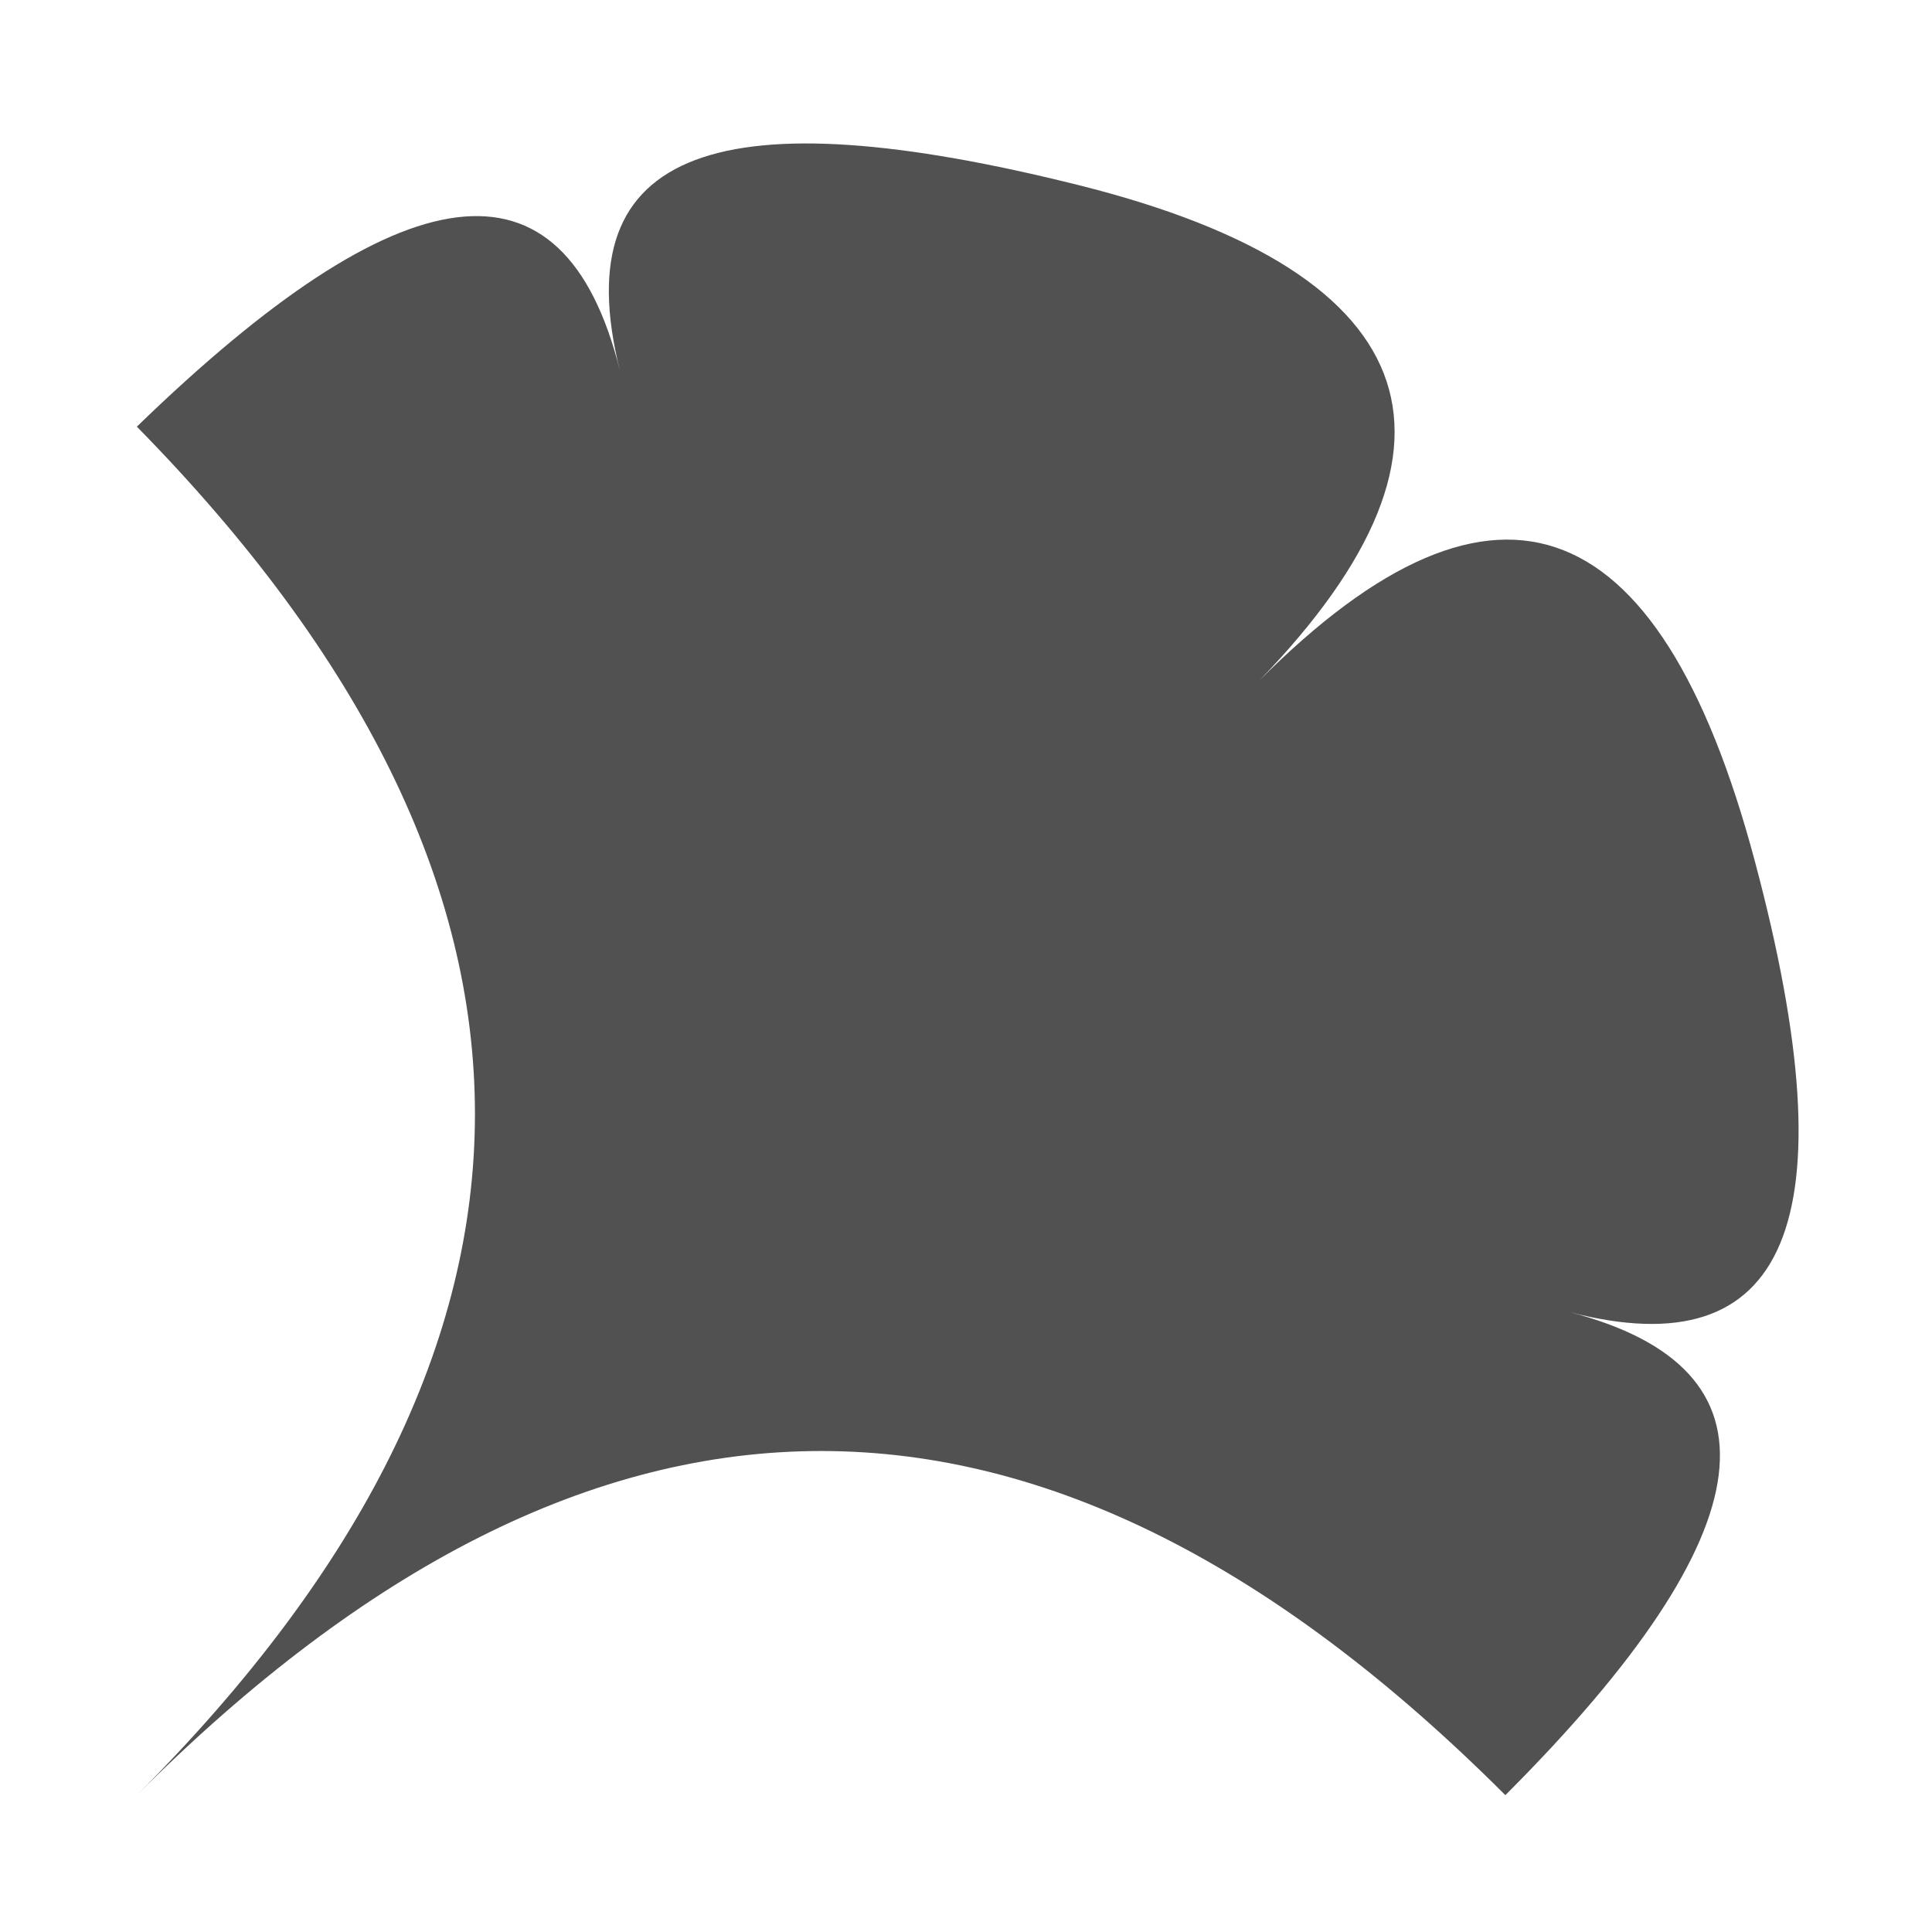
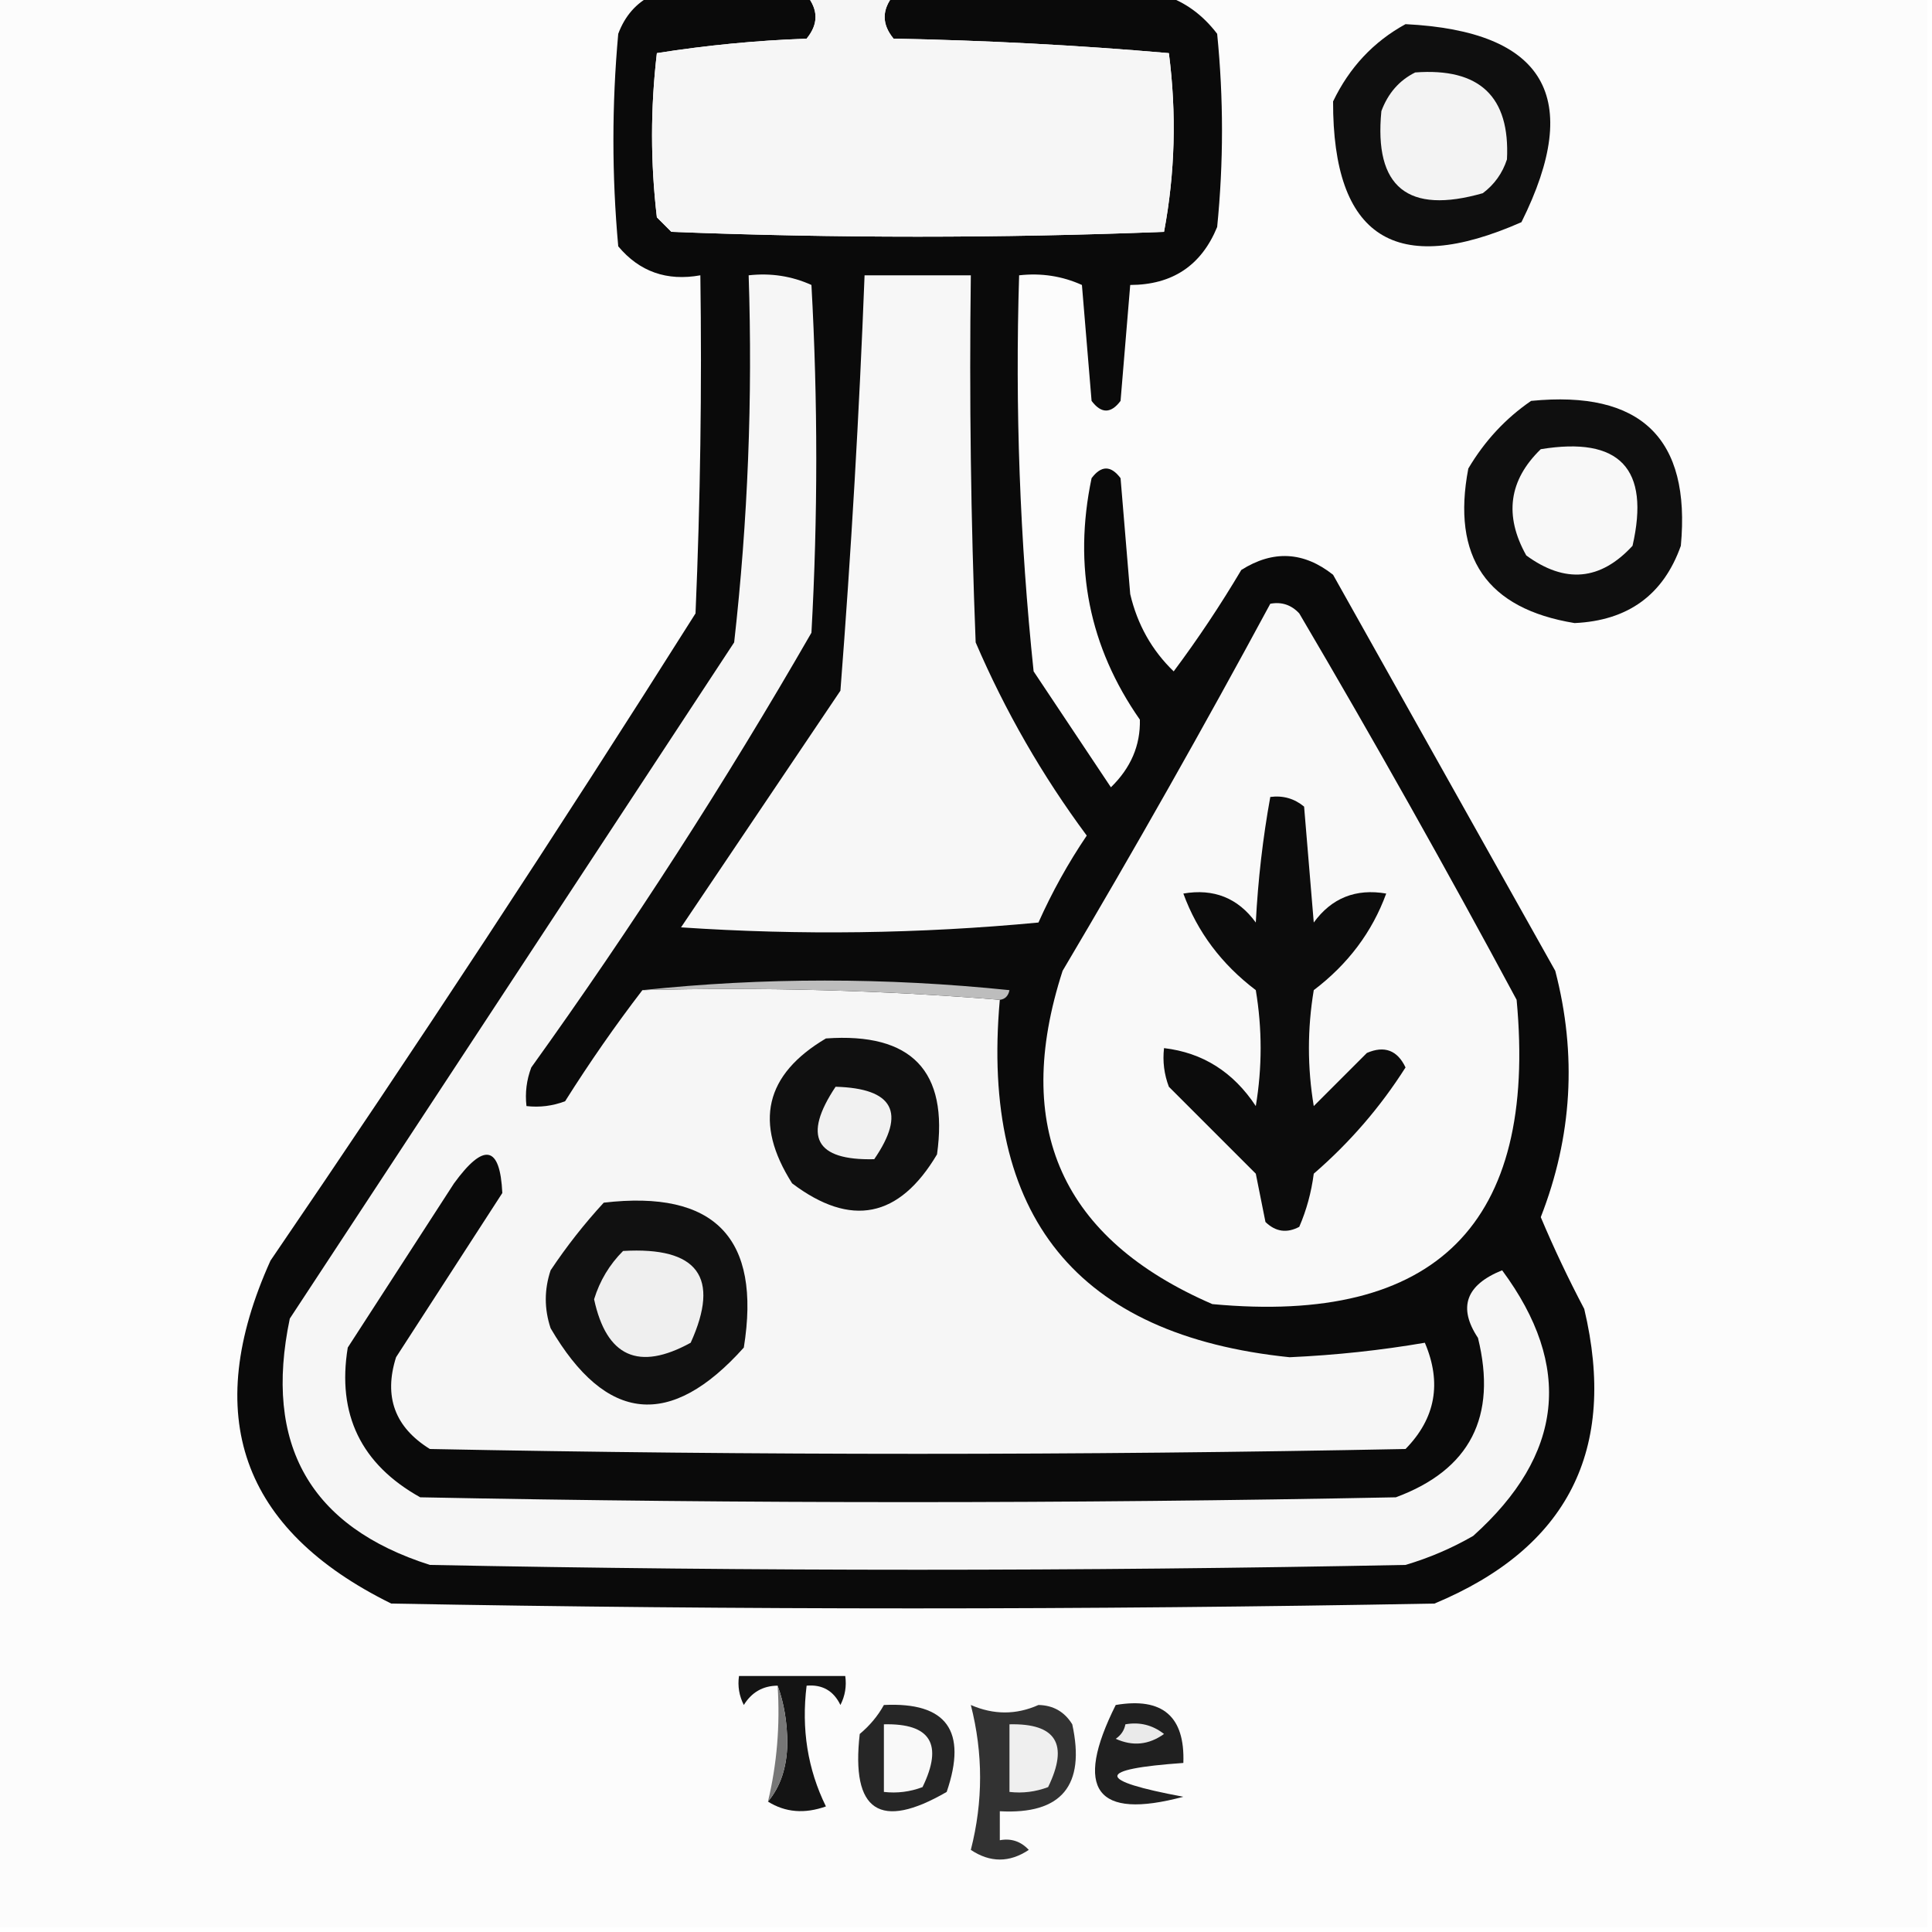
- <svg xmlns="http://www.w3.org/2000/svg" version="1.1" x="0px" y="0px" width="24px" height="24px" viewBox="0 0 24 24">
-   <style type="text/css">
- 	.st0{fill:#515151;}
- </style>
-   <path class="st0" d="M1.7,22.3c5.7-5.7,11.3-5.7,17,0c3.3-3.3,3.5-5.3,0.8-6c2.7,0.7,3.5-1.1,2.3-5.6s-3.3-5.2-6.3-2.1  c3-3,2.3-5.2-2.1-6.3S7,1.8,7.7,4.6C7,1.8,5,2.1,1.7,5.3C7.3,11,7.3,16.7,1.7,22.3" />
+ <svg xmlns="http://www.w3.org/2000/svg" version="1.1" width="200px" height="200px" style="shape-rendering:geometricPrecision; text-rendering:geometricPrecision; image-rendering:optimizeQuality; fill-rule:evenodd; clip-rule:evenodd">
+   <g>
+     <path style="opacity:1" fill="#fcfcfc" d="M -0.5,-0.5 C 22.167,-0.5 44.833,-0.5 67.5,-0.5C 65.856,0.316 64.69,1.65 64,3.5C 63.333,10.833 63.333,18.167 64,25.5C 66.196,28.125 69.029,29.125 72.5,28.5C 72.666,40.171 72.5,51.838 72,63.5C 57.727,86.104 43.06,108.437 28,130.5C 20.782,146.502 24.949,158.335 40.5,166C 76.5,166.667 112.5,166.667 148.5,166C 162.295,160.244 167.461,150.078 164,135.5C 162.341,132.351 160.841,129.184 159.5,126C 162.757,117.66 163.257,109.16 161,100.5C 153.333,86.833 145.667,73.167 138,59.5C 134.957,57.092 131.791,56.925 128.5,59C 126.329,62.659 123.996,66.159 121.5,69.5C 119.242,67.323 117.742,64.656 117,61.5C 116.667,57.5 116.333,53.5 116,49.5C 115,48.167 114,48.167 113,49.5C 111.081,58.644 112.748,66.977 118,74.5C 118.062,77.162 117.062,79.495 115,81.5C 112.333,77.5 109.667,73.5 107,69.5C 105.573,55.893 105.073,42.226 105.5,28.5C 107.792,28.244 109.959,28.577 112,29.5C 112.333,33.5 112.667,37.5 113,41.5C 114,42.833 115,42.833 116,41.5C 116.333,37.5 116.667,33.5 117,29.5C 121.361,29.489 124.361,27.489 126,23.5C 126.667,16.833 126.667,10.167 126,3.5C 124.5,1.531 122.667,0.198 120.5,-0.5C 146.833,-0.5 173.167,-0.5 199.5,-0.5C 199.5,66.167 199.5,132.833 199.5,199.5C 132.833,199.5 66.167,199.5 -0.5,199.5C -0.5,132.833 -0.5,66.167 -0.5,-0.5 Z" />
+   </g>
+   <g>
+     <path style="opacity:1" fill="#0a0a0a" d="M 67.5,-0.5 C 72.833,-0.5 78.167,-0.5 83.5,-0.5C 84.728,1.01 84.728,2.51 83.5,4C 78.25,4.193 73.083,4.693 68,5.5C 67.333,11.167 67.333,16.833 68,22.5C 68.5,23 69,23.5 69.5,24C 86.5,24.667 103.5,24.667 120.5,24C 121.642,17.916 121.809,11.749 121,5.5C 111.577,4.68 102.077,4.18 92.5,4C 91.272,2.51 91.272,1.01 92.5,-0.5C 101.833,-0.5 111.167,-0.5 120.5,-0.5C 122.667,0.198 124.5,1.531 126,3.5C 126.667,10.167 126.667,16.833 126,23.5C 124.361,27.489 121.361,29.489 117,29.5C 116.667,33.5 116.333,37.5 116,41.5C 115,42.833 114,42.833 113,41.5C 112.667,37.5 112.333,33.5 112,29.5C 109.959,28.577 107.792,28.244 105.5,28.5C 105.073,42.226 105.573,55.893 107,69.5C 109.667,73.5 112.333,77.5 115,81.5C 117.062,79.495 118.062,77.162 118,74.5C 112.748,66.977 111.081,58.644 113,49.5C 114,48.167 115,48.167 116,49.5C 116.333,53.5 116.667,57.5 117,61.5C 117.742,64.656 119.242,67.323 121.5,69.5C 123.996,66.159 126.329,62.659 128.5,59C 131.791,56.925 134.957,57.092 138,59.5C 145.667,73.167 153.333,86.833 161,100.5C 163.257,109.16 162.757,117.66 159.5,126C 160.841,129.184 162.341,132.351 164,135.5C 167.461,150.078 162.295,160.244 148.5,166C 112.5,166.667 76.5,166.667 40.5,166C 24.949,158.335 20.782,146.502 28,130.5C 43.06,108.437 57.727,86.104 72,63.5C 72.5,51.838 72.666,40.171 72.5,28.5C 69.029,29.125 66.196,28.125 64,25.5C 63.333,18.167 63.333,10.833 64,3.5C 64.69,1.65 65.856,0.316 67.5,-0.5 Z" />
+   </g>
+   <g>
+     <path style="opacity:1" fill="#f6f6f6" d="M 83.5,-0.5 C 86.5,-0.5 89.5,-0.5 92.5,-0.5C 91.272,1.01 91.272,2.51 92.5,4C 102.077,4.18 111.577,4.68 121,5.5C 121.809,11.749 121.642,17.916 120.5,24C 103.5,24.667 86.5,24.667 69.5,24C 69,23.5 68.5,23 68,22.5C 67.333,16.833 67.333,11.167 68,5.5C 73.083,4.693 78.25,4.193 83.5,4C 84.728,2.51 84.728,1.01 83.5,-0.5 Z" />
+   </g>
+   <g>
+     <path style="opacity:1" fill="#0f0f0f" d="M 145.5,2.5 C 159.945,3.224 163.945,10.057 157.5,23C 144.467,28.742 137.967,24.575 138,10.5C 139.69,6.979 142.19,4.312 145.5,2.5 Z" />
+   </g>
+   <g>
+     <path style="opacity:1" fill="#f3f3f3" d="M 146.5,7.5 C 153.164,7 156.331,10 156,16.5C 155.535,17.931 154.701,19.098 153.5,20C 145.729,22.219 142.229,19.386 143,11.5C 143.69,9.65 144.856,8.316 146.5,7.5 Z" />
+   </g>
+   <g>
+     <path style="opacity:1" fill="#f6f6f6" d="M 66.5,102.5 C 79.011,102.171 91.345,102.505 103.5,103.5C 101.492,125.902 111.492,138.235 133.5,140.5C 138.267,140.284 142.934,139.784 147.5,139C 149.274,143.163 148.607,146.83 145.5,150C 111.833,150.667 78.167,150.667 44.5,150C 40.873,147.749 39.707,144.582 41,140.5C 44.667,134.833 48.333,129.167 52,123.5C 51.768,118.576 50.101,118.242 47,122.5C 43.333,128.167 39.667,133.833 36,139.5C 34.871,146.41 37.371,151.577 43.5,155C 77.167,155.667 110.833,155.667 144.5,155C 152.173,152.158 155.006,146.658 153,138.5C 150.909,135.348 151.742,133.015 155.5,131.5C 162.855,141.44 161.855,150.607 152.5,159C 150.283,160.275 147.949,161.275 145.5,162C 111.833,162.667 78.167,162.667 44.5,162C 32.097,158.047 27.264,149.547 30,136.5C 45.333,113.167 60.667,89.833 76,66.5C 77.42,53.894 77.92,41.228 77.5,28.5C 79.793,28.244 81.959,28.577 84,29.5C 84.667,41.5 84.667,53.5 84,65.5C 75.094,80.977 65.427,95.977 55,110.5C 54.51,111.793 54.343,113.127 54.5,114.5C 55.873,114.657 57.207,114.49 58.5,114C 61.03,109.987 63.696,106.154 66.5,102.5 Z" />
+   </g>
+   <g>
+     <path style="opacity:1" fill="#f7f7f7" d="M 89.5,28.5 C 93.167,28.5 96.833,28.5 100.5,28.5C 100.333,41.171 100.5,53.838 101,66.5C 104.061,73.624 107.895,80.291 112.5,86.5C 110.58,89.339 108.913,92.339 107.5,95.5C 95.18,96.666 82.847,96.833 70.5,96C 76,87.833 81.5,79.667 87,71.5C 88.113,57.146 88.947,42.813 89.5,28.5 Z" />
+   </g>
+   <g>
+     <path style="opacity:1" fill="#0f0f0f" d="M 158.5,41.5 C 169.875,40.377 175.042,45.377 174,56.5C 172.197,61.581 168.531,64.248 163,64.5C 153.914,63.015 150.247,57.681 152,48.5C 153.694,45.642 155.861,43.309 158.5,41.5 Z" />
+   </g>
+   <g>
+     <path style="opacity:1" fill="#f8f8f8" d="M 159.5,46.5 C 167.665,45.164 170.831,48.497 169,56.5C 165.685,60.105 162.018,60.439 158,57.5C 155.689,53.374 156.189,49.708 159.5,46.5 Z" />
+   </g>
+   <g>
+     <path style="opacity:1" fill="#f9f9f9" d="M 131.5,62.5 C 132.675,62.281 133.675,62.614 134.5,63.5C 142.253,76.671 149.753,90.005 157,103.5C 159.167,126.667 148.667,137.167 125.5,135C 109.911,128.246 104.744,116.746 110,100.5C 117.444,87.941 124.61,75.274 131.5,62.5 Z" />
+   </g>
+   <g>
+     <path style="opacity:1" fill="#0c0c0c" d="M 131.5,82.5 C 132.822,82.33 133.989,82.663 135,83.5C 135.333,87.5 135.667,91.5 136,95.5C 137.848,92.959 140.348,91.959 143.5,92.5C 142.051,96.472 139.551,99.806 136,102.5C 135.333,106.5 135.333,110.5 136,114.5C 137.833,112.667 139.667,110.833 141.5,109C 143.319,108.217 144.652,108.717 145.5,110.5C 142.894,114.609 139.727,118.276 136,121.5C 135.749,123.433 135.249,125.266 134.5,127C 133.216,127.684 132.049,127.517 131,126.5C 130.667,124.833 130.333,123.167 130,121.5C 127,118.5 124,115.5 121,112.5C 120.51,111.207 120.343,109.873 120.5,108.5C 124.503,108.971 127.669,110.971 130,114.5C 130.667,110.5 130.667,106.5 130,102.5C 126.449,99.806 123.949,96.472 122.5,92.5C 125.652,91.959 128.152,92.959 130,95.5C 130.228,91.083 130.728,86.75 131.5,82.5 Z" />
+   </g>
+   <g>
+     <path style="opacity:1" fill="#bdbdbd" d="M 66.5,102.5 C 79.006,101.175 91.673,101.175 104.5,102.5C 104.376,103.107 104.043,103.44 103.5,103.5C 91.345,102.505 79.011,102.171 66.5,102.5 Z" />
+   </g>
+   <g>
+     <path style="opacity:1" fill="#101010" d="M 85.5,107.5 C 94.374,106.871 98.208,110.871 97,119.5C 93.087,126.096 88.087,127.096 82,122.5C 78.018,116.235 79.185,111.235 85.5,107.5 Z" />
+   </g>
+   <g>
+     <path style="opacity:1" fill="#f1f1f1" d="M 86.5,112.5 C 92.488,112.664 93.821,115.164 90.5,120C 84.403,120.147 83.07,117.647 86.5,112.5 Z" />
+   </g>
+   <g>
+     <path style="opacity:1" fill="#111111" d="M 62.5,124.5 C 73.989,123.155 78.823,128.155 77,139.5C 69.408,147.981 62.741,147.314 57,137.5C 56.333,135.5 56.333,133.5 57,131.5C 58.666,129.004 60.5,126.671 62.5,124.5 Z" />
+   </g>
+   <g>
+     <path style="opacity:1" fill="#efefef" d="M 64.5,129.5 C 72.244,129.048 74.577,132.215 71.5,139C 66.117,141.961 62.784,140.461 61.5,134.5C 62.092,132.577 63.092,130.911 64.5,129.5 Z" />
+   </g>
+   <g>
+     <path style="opacity:1" fill="#141414" d="M 79.5,186.5 C 80.794,184.952 81.461,182.952 81.5,180.5C 81.495,178.304 81.162,176.304 80.5,174.5C 78.983,174.511 77.816,175.177 77,176.5C 76.517,175.552 76.35,174.552 76.5,173.5C 80.167,173.5 83.833,173.5 87.5,173.5C 87.65,174.552 87.483,175.552 87,176.5C 86.29,175.027 85.124,174.36 83.5,174.5C 82.945,178.997 83.611,183.164 85.5,187C 83.288,187.789 81.288,187.622 79.5,186.5 Z" />
+   </g>
+   <g>
+     <path style="opacity:1" fill="#777777" d="M 80.5,174.5 C 81.162,176.304 81.495,178.304 81.5,180.5C 81.461,182.952 80.794,184.952 79.5,186.5C 80.43,182.6 80.763,178.6 80.5,174.5 Z" />
+   </g>
+   <g>
+     <path style="opacity:1" fill="#323232" d="M 100.5,176.5 C 102.864,177.529 105.197,177.529 107.5,176.5C 109.029,176.529 110.196,177.196 111,178.5C 112.385,184.848 109.885,187.848 103.5,187.5C 103.5,188.5 103.5,189.5 103.5,190.5C 104.675,190.281 105.675,190.614 106.5,191.5C 104.5,192.833 102.5,192.833 100.5,191.5C 101.778,186.501 101.778,181.501 100.5,176.5 Z" />
+   </g>
+   <g>
+     <path style="opacity:1" fill="#efefef" d="M 104.5,178.5 C 109.328,178.385 110.661,180.552 108.5,185C 107.207,185.49 105.873,185.657 104.5,185.5C 104.5,183.167 104.5,180.833 104.5,178.5 Z" />
+   </g>
+   <g>
+     <path style="opacity:1" fill="#202020" d="M 115.5,176.5 C 120.339,175.677 122.673,177.677 122.5,182.5C 113.395,183.141 113.395,184.308 122.5,186C 113.452,188.425 111.119,185.258 115.5,176.5 Z" />
+   </g>
+   <g>
+     <path style="opacity:1" fill="#eaeaea" d="M 116.5,178.5 C 117.978,178.238 119.311,178.571 120.5,179.5C 118.926,180.631 117.259,180.798 115.5,180C 116.056,179.617 116.389,179.117 116.5,178.5 Z" />
+   </g>
+   <g>
+     <path style="opacity:1" fill="#262626" d="M 91.5,176.5 C 97.997,176.18 100.164,179.18 98,185.5C 91.086,189.504 88.086,187.504 89,179.5C 90.045,178.627 90.878,177.627 91.5,176.5 Z" />
+   </g>
+   <g>
+     <path style="opacity:1" fill="#f9f9f9" d="M 91.5,178.5 C 96.328,178.385 97.661,180.552 95.5,185C 94.207,185.49 92.873,185.657 91.5,185.5C 91.5,183.167 91.5,180.833 91.5,178.5 Z" />
+   </g>
</svg>
